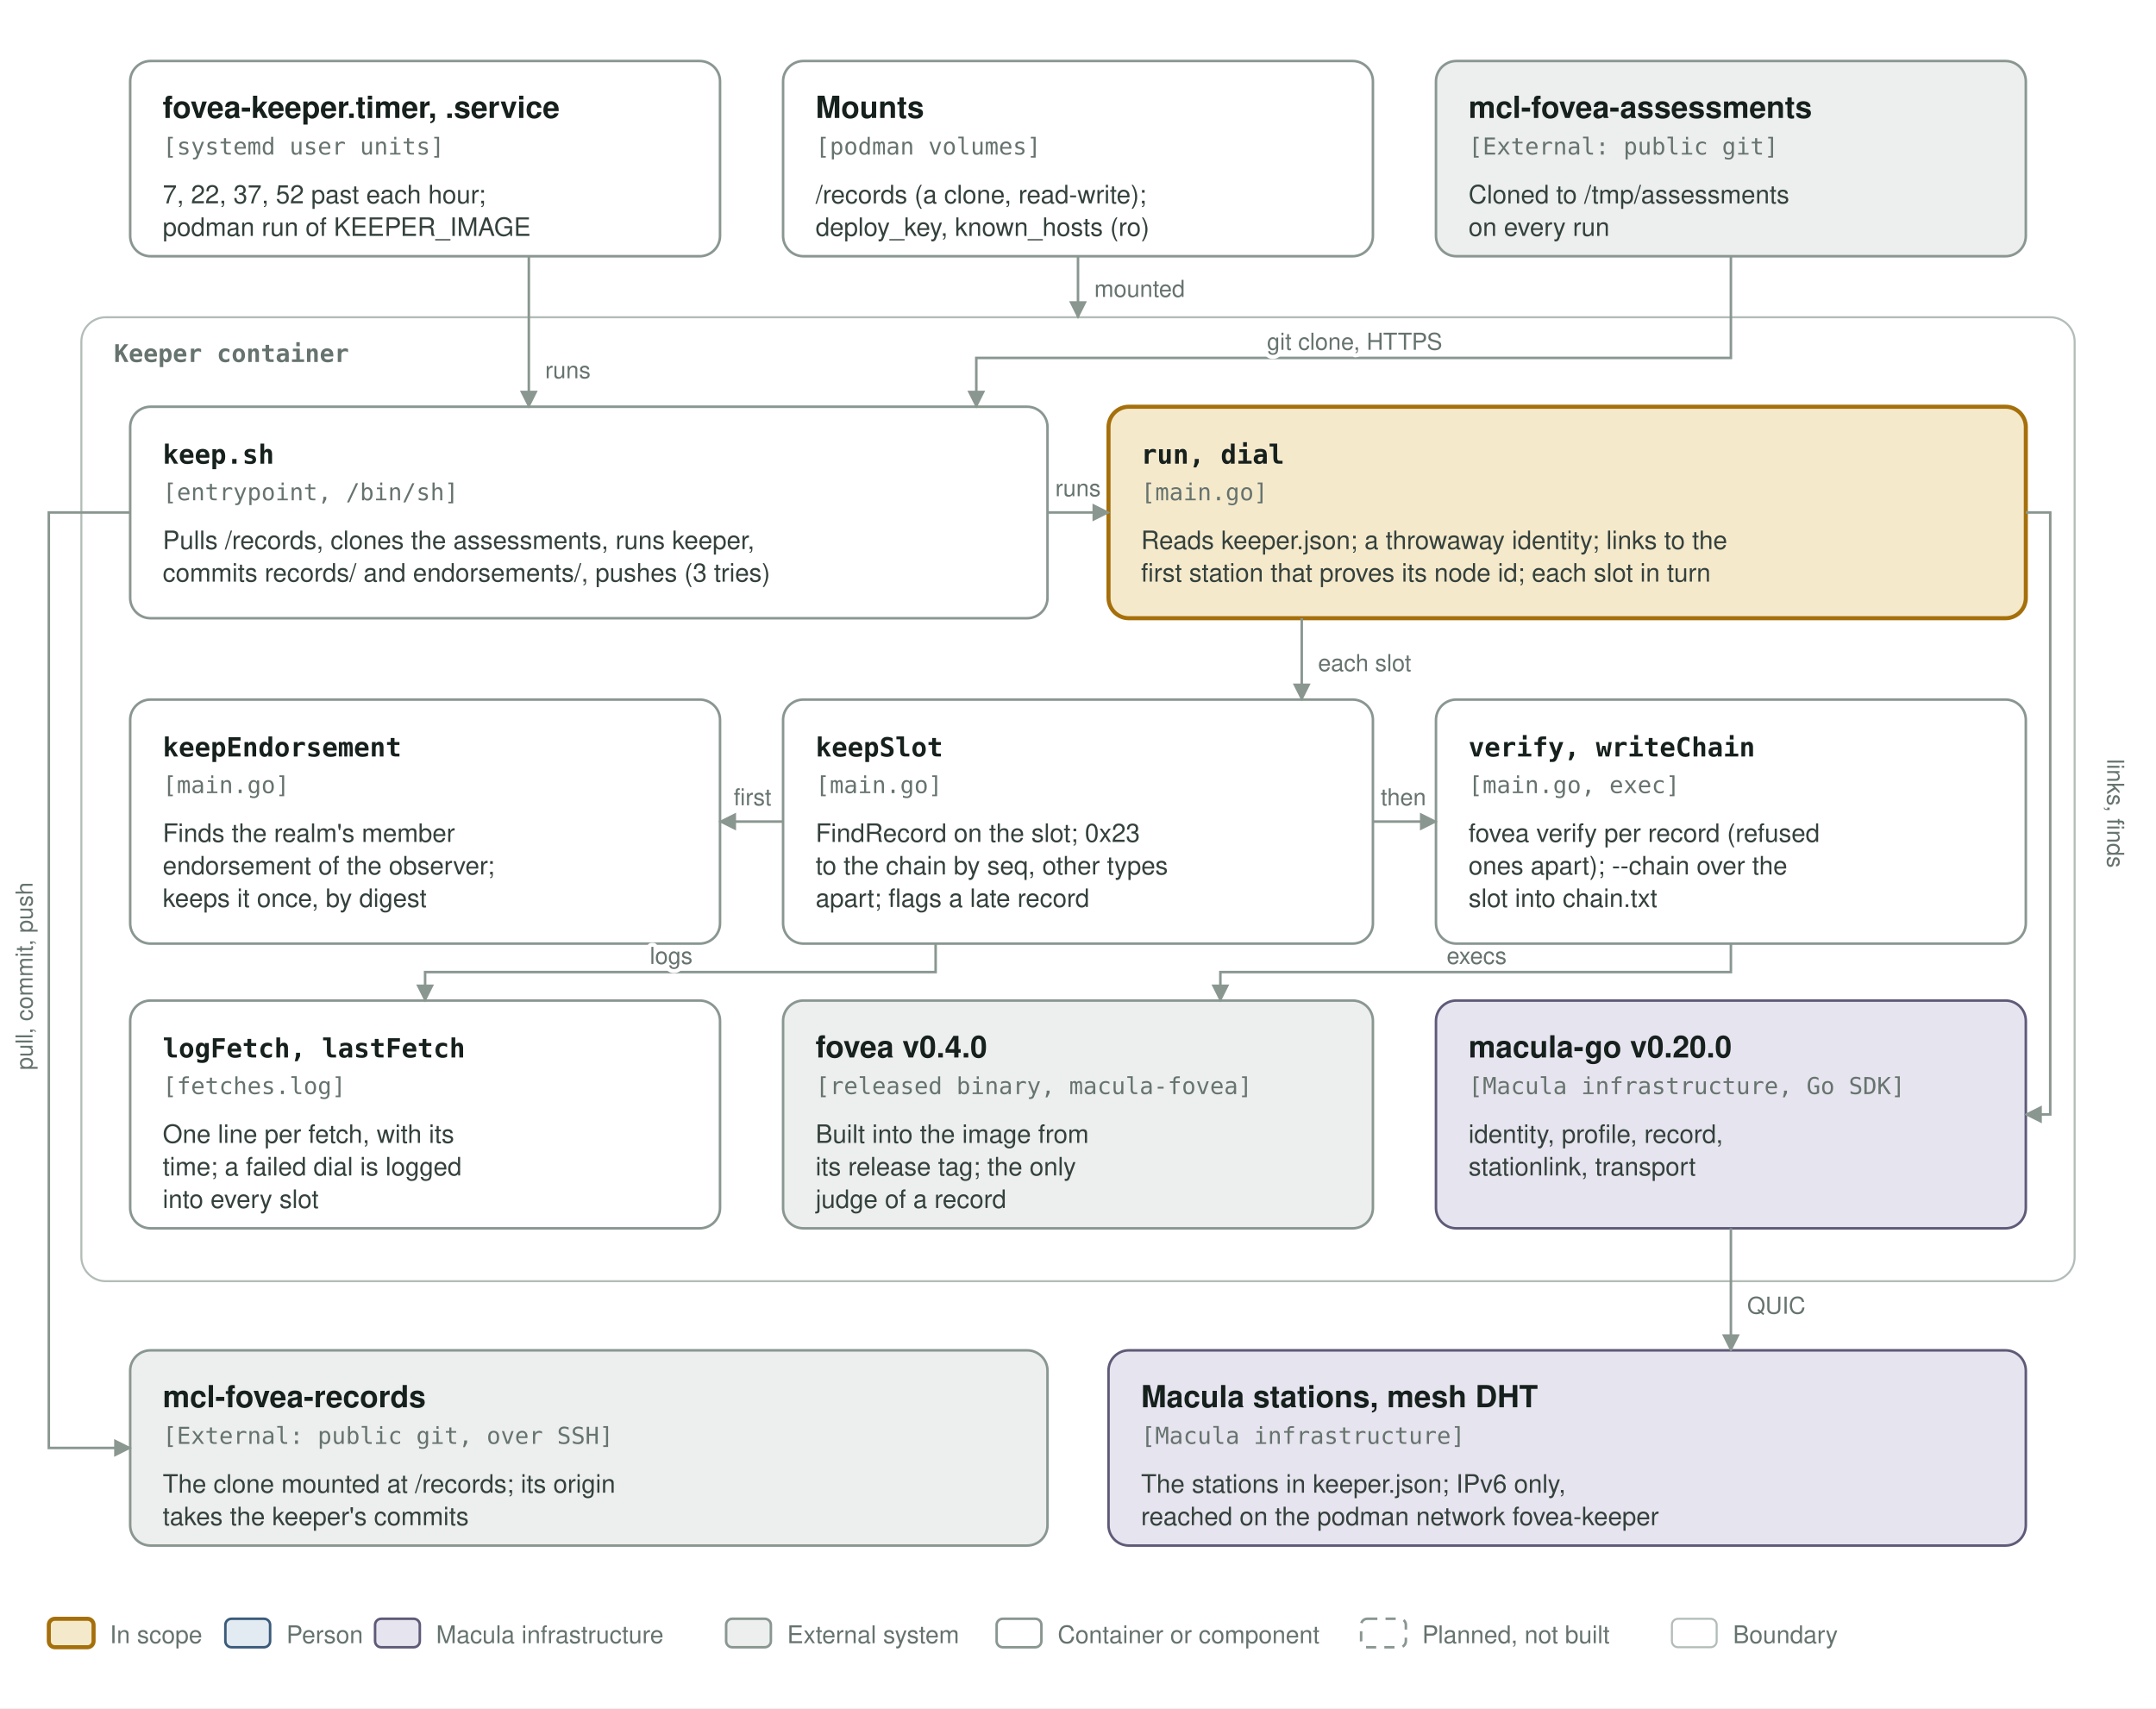
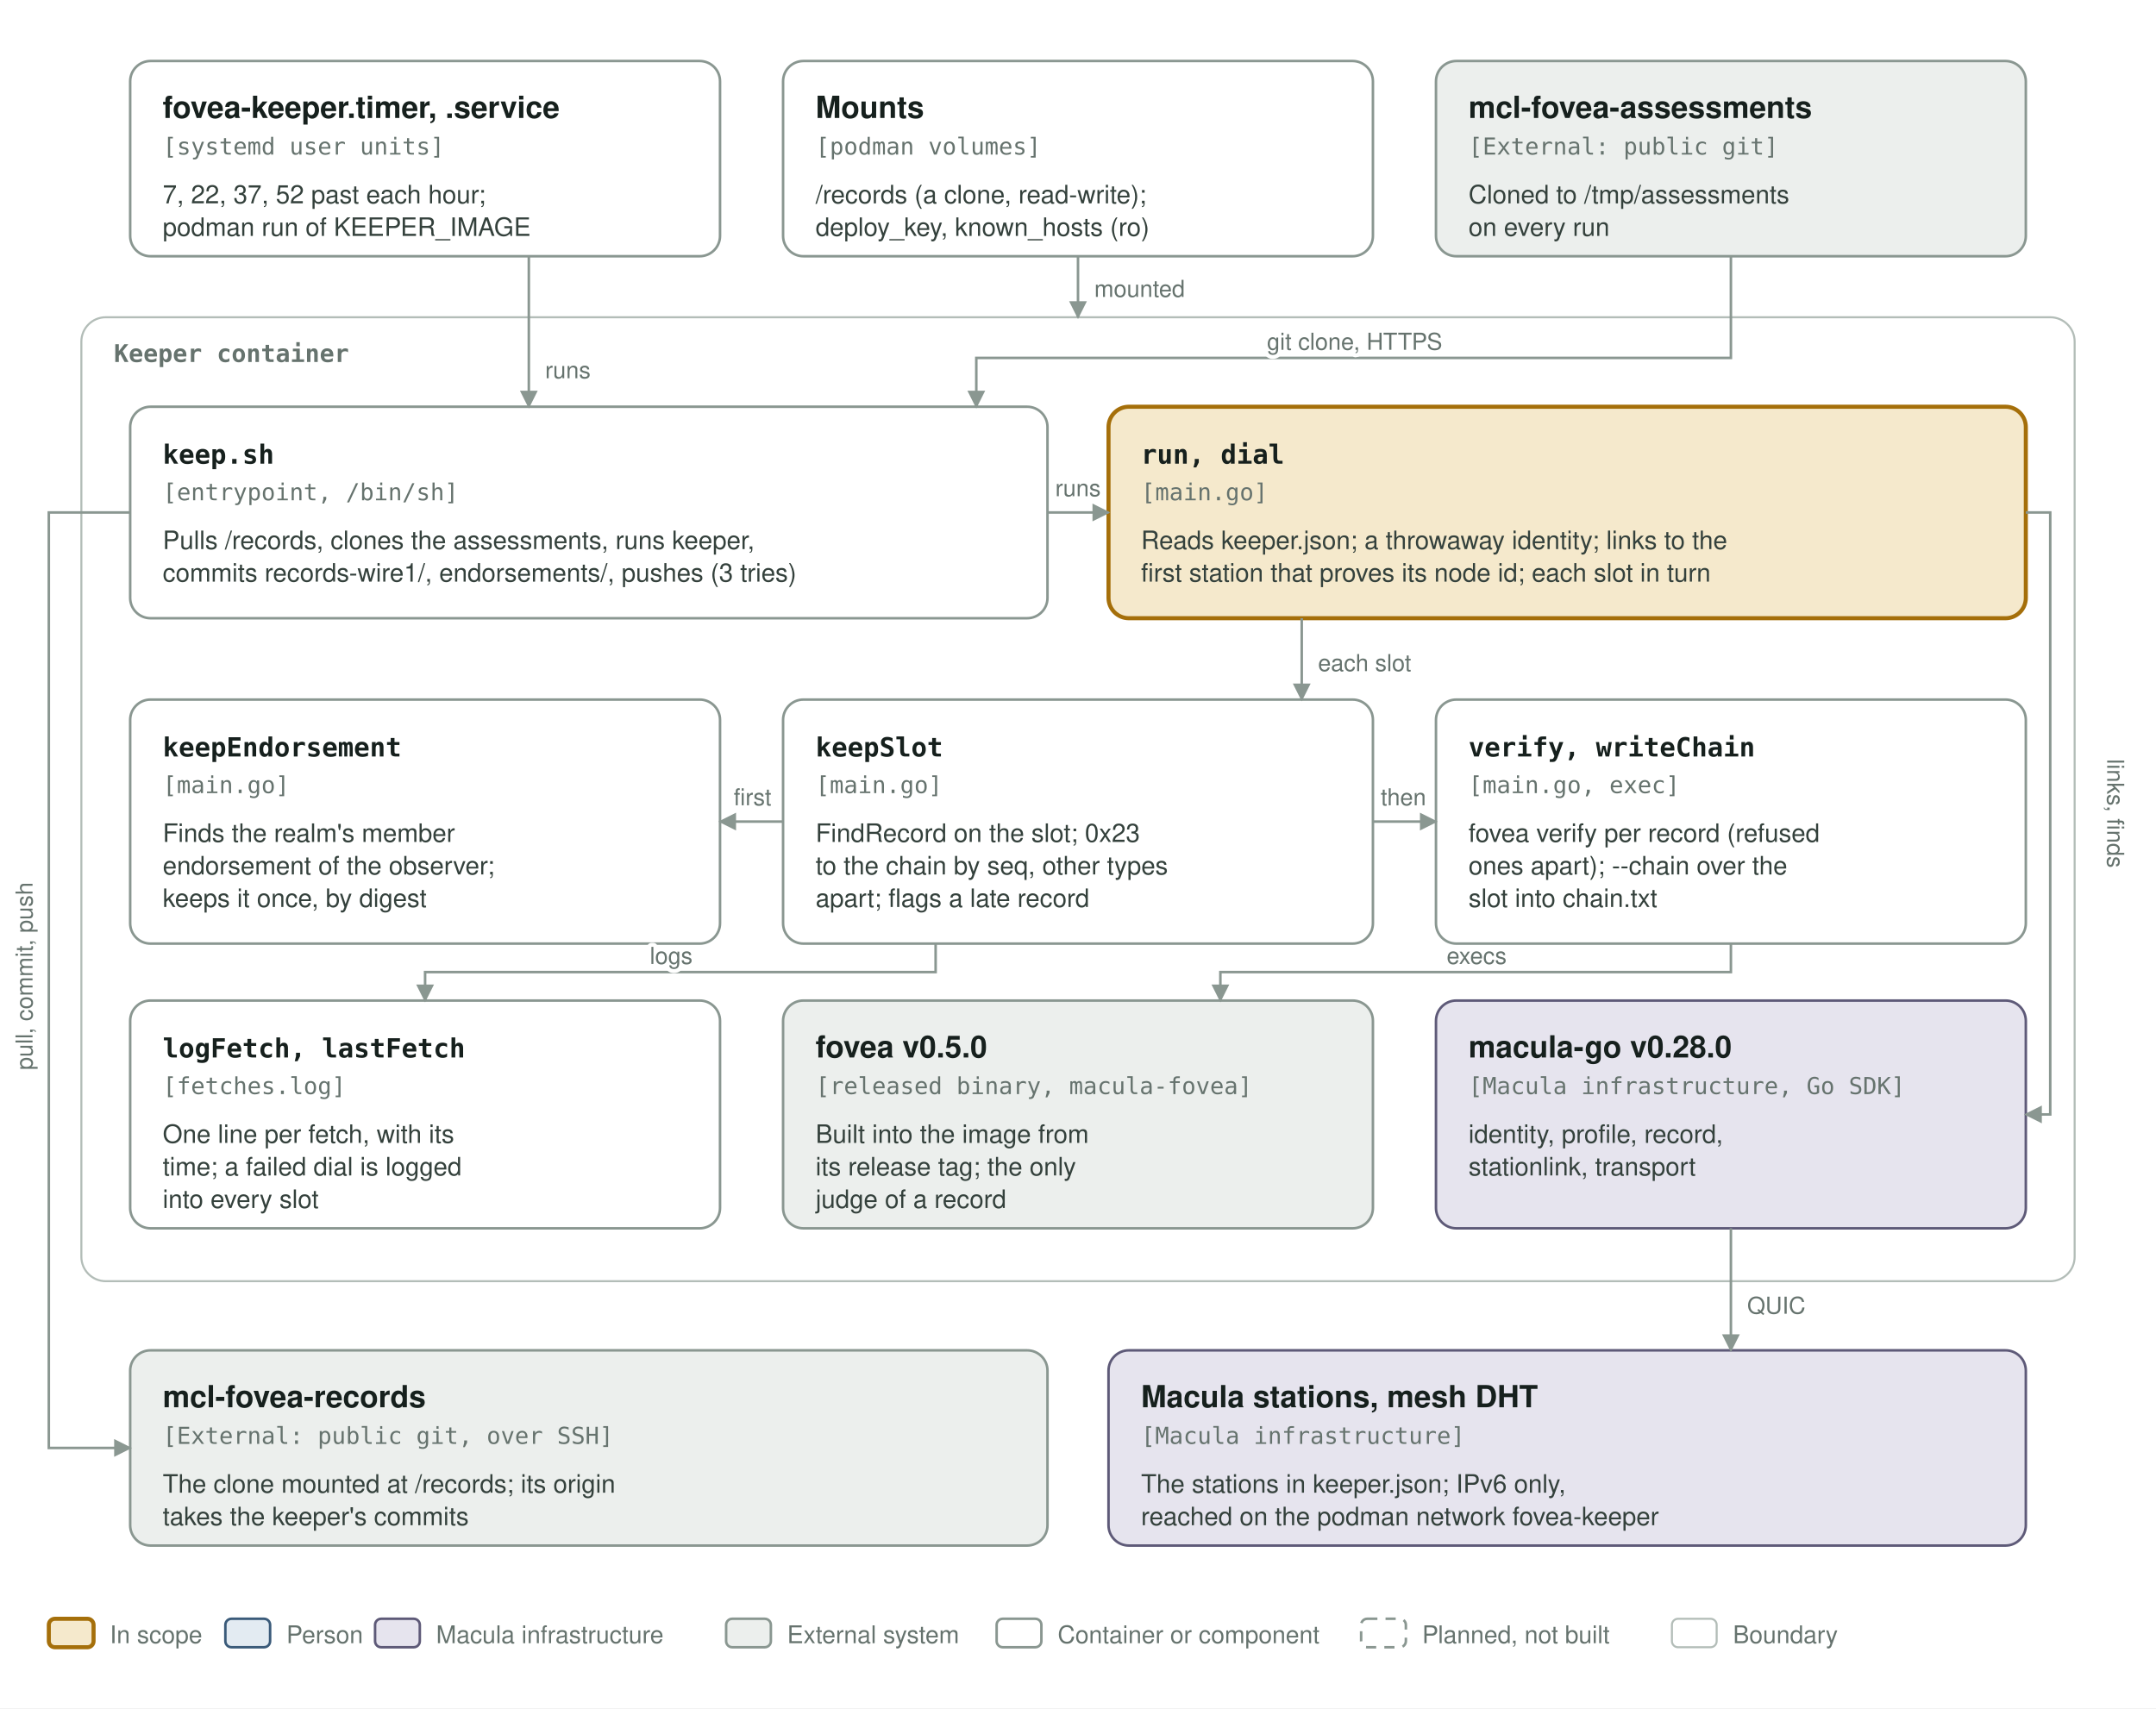
<svg xmlns="http://www.w3.org/2000/svg" viewBox="0 0 1060 840" role="img" aria-label="mcl-fovea-keeper components">
  <style>
.t-name { font-family: "Atkinson Hyperlegible", "Segoe UI", system-ui, -apple-system, Helvetica, Arial, sans-serif; font-size: 15px; font-weight: 700; }
.t-desc { font-family: "Atkinson Hyperlegible", "Segoe UI", system-ui, -apple-system, Helvetica, Arial, sans-serif; font-size: 12.5px; }
.t-rel { font-family: "Atkinson Hyperlegible", "Segoe UI", system-ui, -apple-system, Helvetica, Arial, sans-serif; font-size: 11.5px; paint-order: stroke; stroke-width: 4px; stroke-linejoin: round; }
.t-code { font-family: "JetBrains Mono", ui-monospace, Menlo, Consolas, monospace; font-size: 13px; font-weight: 600; }
.t-type { font-family: "JetBrains Mono", ui-monospace, Menlo, Consolas, monospace; font-size: 11.5px; }
.t-bound { font-family: "JetBrains Mono", ui-monospace, Menlo, Consolas, monospace; font-size: 12px; font-weight: 600; }
.t-leg { font-family: "Atkinson Hyperlegible", "Segoe UI", system-ui, -apple-system, Helvetica, Arial, sans-serif; font-size: 12px; }
.edge { fill: none; stroke-width: 1.25; }
.edge-later { fill: none; stroke-width: 1.25; stroke-dasharray: 5 4; }
.bg { fill: #FFFFFF; }
.b-sys { fill: #F5E9CC; stroke: #A56F0A; stroke-width: 2; }
.b-per { fill: #E3EBF2; stroke: #3B5B7A; stroke-width: 1.25; }
.b-mac { fill: #E6E4EE; stroke: #5E5A78; stroke-width: 1.25; }
.b-ext { fill: #ECEFED; stroke: #8A9791; stroke-width: 1.25; }
.b-cmp { fill: #FFFFFF; stroke: #8A9791; stroke-width: 1.25; }
.b-later { fill: none; stroke: #8A9791; stroke-width: 1.25; stroke-dasharray: 5 4; }
.bound { fill: none; stroke: #B3BDB8; stroke-width: 1; }
.head { fill: #3B5B7A; }
.t-name, .t-code { fill: #16201D; }
.t-type, .t-bound, .t-leg { fill: #66736E; }
.t-desc { fill: #34413C; }
.t-rel { fill: #66736E; stroke: #FFFFFF; }
.edge, .edge-later { stroke: #8A9791; }
.arrowhead { fill: #8A9791; }
@media (prefers-color-scheme: dark) {
.bg { fill: #171F1C; }
.b-sys { fill: #3A2E13; stroke: #E3AA3C; }
.b-per { fill: #1D2A36; stroke: #8EB4D8; }
.b-mac { fill: #26243A; stroke: #A9A4C8; }
.b-ext { fill: #1C2421; stroke: #7D8B85; }
.b-cmp { fill: #171F1C; stroke: #7D8B85; }
.b-later { stroke: #7D8B85; }
.bound { stroke: #4A5752; }
.head { fill: #8EB4D8; }
.t-name, .t-code { fill: #E6ECE9; }
.t-type, .t-bound, .t-leg { fill: #93A09A; }
.t-desc { fill: #C3CDC8; }
.t-rel { fill: #93A09A; stroke: #171F1C; }
.edge, .edge-later { stroke: #7D8B85; }
.arrowhead { fill: #7D8B85; }
}
</style>
  <defs>
    <marker id="a" viewBox="0 0 10 10" refX="9" refY="5" markerWidth="7" markerHeight="7" orient="auto-start-reverse">
      <path class="arrowhead" d="M0 0L10 5L0 10z" />
    </marker>
  </defs>
  <rect class="bg" x="0" y="0" width="1060" height="840" />
  <rect class="b-cmp" x="64" y="30" width="290" height="96" rx="10" />
  <text class="t-name" x="80" y="58">fovea-keeper.timer, .service</text>
  <text class="t-type" x="80" y="76">[systemd user units]</text>
  <text class="t-desc" x="80" y="100">7, 22, 37, 52 past each hour;</text>
  <text class="t-desc" x="80" y="116">podman run of KEEPER_IMAGE</text>
  <rect class="b-cmp" x="385" y="30" width="290" height="96" rx="10" />
  <text class="t-name" x="401" y="58">Mounts</text>
  <text class="t-type" x="401" y="76">[podman volumes]</text>
  <text class="t-desc" x="401" y="100">/records (a clone, read-write);</text>
  <text class="t-desc" x="401" y="116">deploy_key, known_hosts (ro)</text>
  <rect class="b-ext" x="706" y="30" width="290" height="96" rx="10" />
  <text class="t-name" x="722" y="58">mcl-fovea-assessments</text>
  <text class="t-type" x="722" y="76">[External: public git]</text>
  <text class="t-desc" x="722" y="100">Cloned to /tmp/assessments</text>
  <text class="t-desc" x="722" y="116">on every run</text>
  <rect class="bound" x="40" y="156" width="980" height="474" rx="12" />
  <text class="t-bound" x="56" y="178">Keeper container</text>
  <rect class="b-cmp" x="64" y="200" width="451" height="104" rx="10" />
  <text class="t-code" x="80" y="228">keep.sh</text>
  <text class="t-type" x="80" y="246">[entrypoint, /bin/sh]</text>
  <text class="t-desc" x="80" y="270">Pulls /records, clones the assessments, runs keeper,</text>
-   <text class="t-desc" x="80" y="286">commits records/ and endorsements/, pushes (3 tries)</text>
+   <text class="t-desc" x="80" y="286">commits records-wire1/, endorsements/, pushes (3 tries)</text>
  <rect class="b-sys" x="545" y="200" width="451" height="104" rx="10" />
  <text class="t-code" x="561" y="228">run, dial</text>
  <text class="t-type" x="561" y="246">[main.go]</text>
  <text class="t-desc" x="561" y="270">Reads keeper.json; a throwaway identity; links to the</text>
  <text class="t-desc" x="561" y="286">first station that proves its node id; each slot in turn</text>
  <rect class="b-cmp" x="64" y="344" width="290" height="120" rx="10" />
  <text class="t-code" x="80" y="372">keepEndorsement</text>
  <text class="t-type" x="80" y="390">[main.go]</text>
  <text class="t-desc" x="80" y="414">Finds the realm's member</text>
  <text class="t-desc" x="80" y="430">endorsement of the observer;</text>
  <text class="t-desc" x="80" y="446">keeps it once, by digest</text>
  <rect class="b-cmp" x="385" y="344" width="290" height="120" rx="10" />
  <text class="t-code" x="401" y="372">keepSlot</text>
  <text class="t-type" x="401" y="390">[main.go]</text>
  <text class="t-desc" x="401" y="414">FindRecord on the slot; 0x23</text>
  <text class="t-desc" x="401" y="430">to the chain by seq, other types</text>
  <text class="t-desc" x="401" y="446">apart; flags a late record</text>
  <rect class="b-cmp" x="706" y="344" width="290" height="120" rx="10" />
  <text class="t-code" x="722" y="372">verify, writeChain</text>
  <text class="t-type" x="722" y="390">[main.go, exec]</text>
  <text class="t-desc" x="722" y="414">fovea verify per record (refused</text>
  <text class="t-desc" x="722" y="430">ones apart); --chain over the</text>
  <text class="t-desc" x="722" y="446">slot into chain.txt</text>
  <rect class="b-cmp" x="64" y="492" width="290" height="112" rx="10" />
  <text class="t-code" x="80" y="520">logFetch, lastFetch</text>
  <text class="t-type" x="80" y="538">[fetches.log]</text>
  <text class="t-desc" x="80" y="562">One line per fetch, with its</text>
  <text class="t-desc" x="80" y="578">time; a failed dial is logged</text>
  <text class="t-desc" x="80" y="594">into every slot</text>
  <rect class="b-ext" x="385" y="492" width="290" height="112" rx="10" />
-   <text class="t-name" x="401" y="520">fovea v0.4.0</text>
+   <text class="t-name" x="401" y="520">fovea v0.5.0</text>
  <text class="t-type" x="401" y="538">[released binary, macula-fovea]</text>
  <text class="t-desc" x="401" y="562">Built into the image from</text>
  <text class="t-desc" x="401" y="578">its release tag; the only</text>
  <text class="t-desc" x="401" y="594">judge of a record</text>
  <rect class="b-mac" x="706" y="492" width="290" height="112" rx="10" />
-   <text class="t-name" x="722" y="520">macula-go v0.20.0</text>
+   <text class="t-name" x="722" y="520">macula-go v0.28.0</text>
  <text class="t-type" x="722" y="538">[Macula infrastructure, Go SDK]</text>
  <text class="t-desc" x="722" y="562">identity, profile, record,</text>
  <text class="t-desc" x="722" y="578">stationlink, transport</text>
  <rect class="b-ext" x="64" y="664" width="451" height="96" rx="10" />
  <text class="t-name" x="80" y="692">mcl-fovea-records</text>
  <text class="t-type" x="80" y="710">[External: public git, over SSH]</text>
  <text class="t-desc" x="80" y="734">The clone mounted at /records; its origin</text>
  <text class="t-desc" x="80" y="750">takes the keeper's commits</text>
  <rect class="b-mac" x="545" y="664" width="451" height="96" rx="10" />
  <text class="t-name" x="561" y="692">Macula stations, mesh DHT</text>
  <text class="t-type" x="561" y="710">[Macula infrastructure]</text>
  <text class="t-desc" x="561" y="734">The stations in keeper.json; IPv6 only,</text>
  <text class="t-desc" x="561" y="750">reached on the podman network fovea-keeper</text>
  <path class="edge" d="M260 126V200" marker-end="url(#a)" />
  <text class="t-rel" x="268" y="186">runs</text>
  <path class="edge" d="M530 126V156" marker-end="url(#a)" />
  <text class="t-rel" x="538" y="146">mounted</text>
  <path class="edge" d="M851 126V176H480V200" marker-end="url(#a)" />
  <text class="t-rel" x="666" y="172" text-anchor="middle">git clone, HTTPS</text>
  <path class="edge" d="M515 252H545" marker-end="url(#a)" />
  <text class="t-rel" x="530" y="244" text-anchor="middle">runs</text>
  <path class="edge" d="M640 304V344" marker-end="url(#a)" />
  <text class="t-rel" x="648" y="330">each slot</text>
  <path class="edge" d="M385 404H354" marker-end="url(#a)" />
  <text class="t-rel" x="370" y="396" text-anchor="middle">first</text>
  <path class="edge" d="M675 404H706" marker-end="url(#a)" />
  <text class="t-rel" x="690" y="396" text-anchor="middle">then</text>
  <path class="edge" d="M460 464V478H209V492" marker-end="url(#a)" />
  <text class="t-rel" x="330" y="474" text-anchor="middle">logs</text>
  <path class="edge" d="M851 464V478H600V492" marker-end="url(#a)" />
  <text class="t-rel" x="726" y="474" text-anchor="middle">execs</text>
  <path class="edge" d="M996 252H1008V548H996" marker-end="url(#a)" />
  <text class="t-rel" x="1036" y="400" text-anchor="middle" transform="rotate(90 1036 400)">links, finds</text>
  <path class="edge" d="M851 604V664" marker-end="url(#a)" />
  <text class="t-rel" x="859" y="646">QUIC</text>
  <path class="edge" d="M64 252H24V712H64" marker-end="url(#a)" />
  <text class="t-rel" x="16" y="480" text-anchor="middle" transform="rotate(-90 16 480)">pull, commit, push</text>
  <rect class="b-sys" x="24" y="796" width="22" height="14" rx="3" />
  <text class="t-leg" x="54" y="808">In scope</text>
  <rect class="b-per" x="110.8" y="796" width="22" height="14" rx="3" />
  <text class="t-leg" x="140.8" y="808">Person</text>
  <rect class="b-mac" x="184.4" y="796" width="22" height="14" rx="3" />
  <text class="t-leg" x="214.4" y="808">Macula infrastructure</text>
  <rect class="b-ext" x="357.0" y="796" width="22" height="14" rx="3" />
  <text class="t-leg" x="387.0" y="808">External system</text>
  <rect class="b-cmp" x="490.0" y="796" width="22" height="14" rx="3" />
  <text class="t-leg" x="520.0" y="808">Container or component</text>
  <rect class="b-later" x="669.2" y="796" width="22" height="14" rx="3" />
  <text class="t-leg" x="699.2" y="808">Planned, not built</text>
  <rect class="bound" x="822.0" y="796" width="22" height="14" rx="3" />
  <text class="t-leg" x="852.0" y="808">Boundary</text>
</svg>
